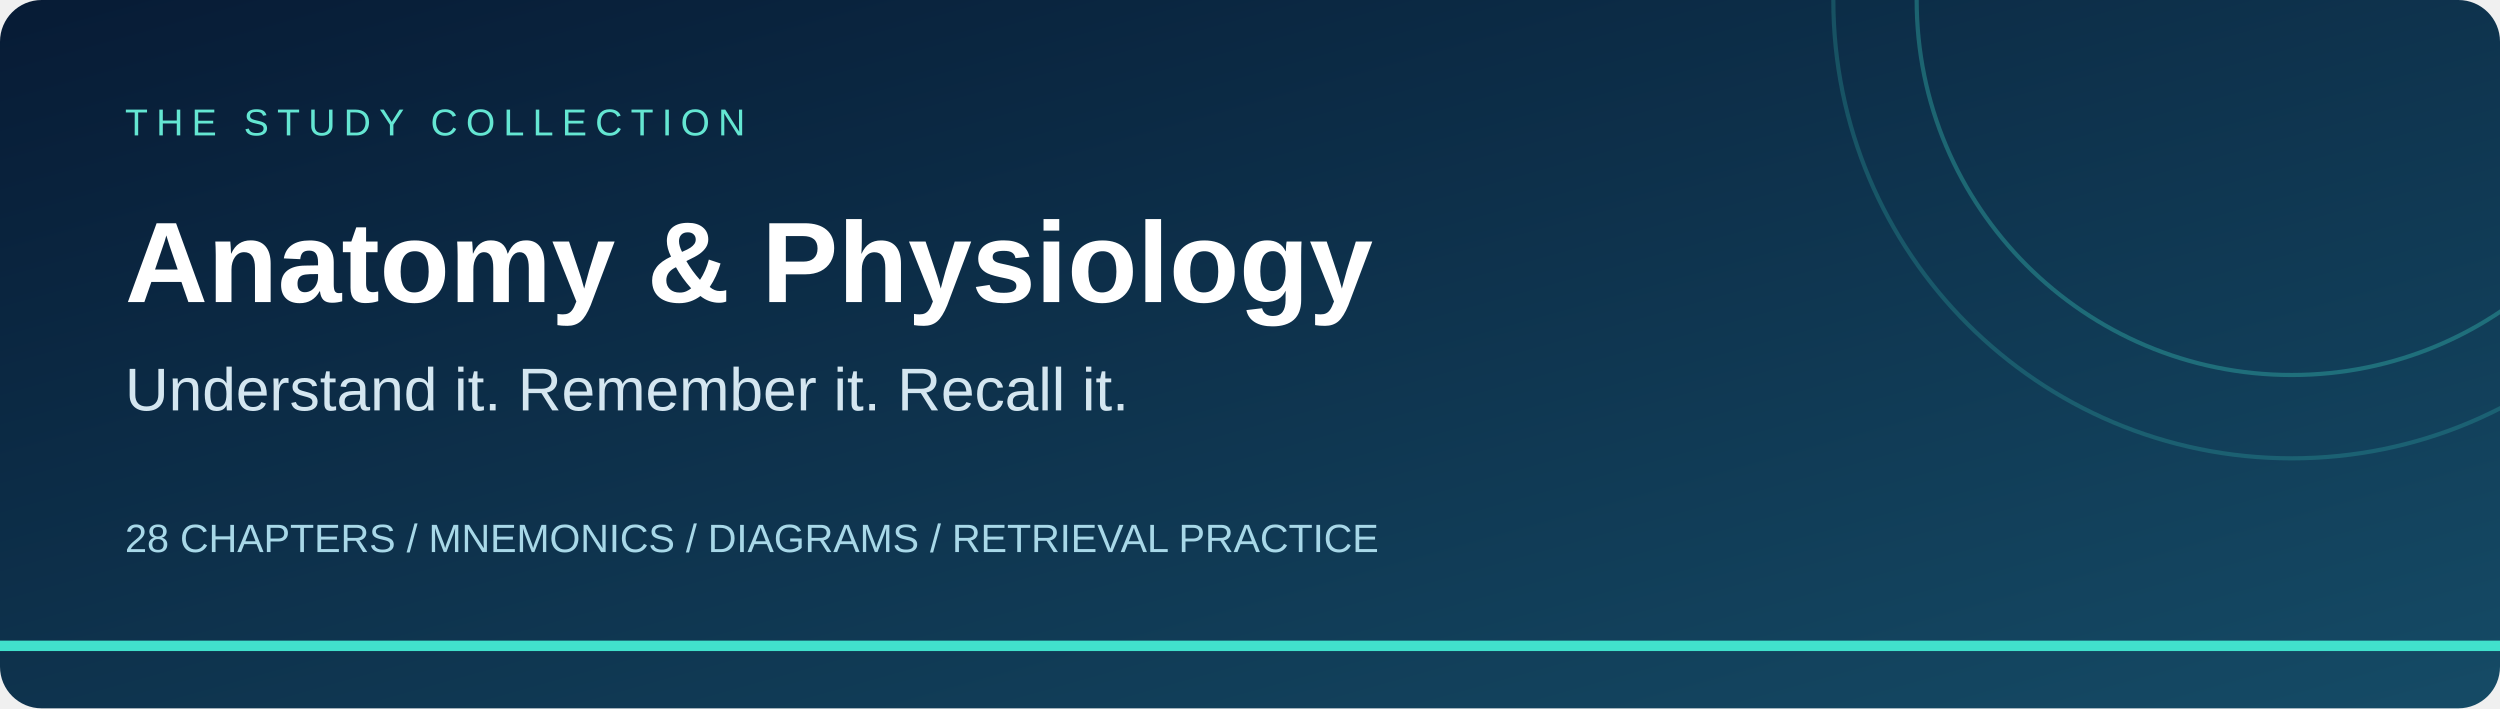
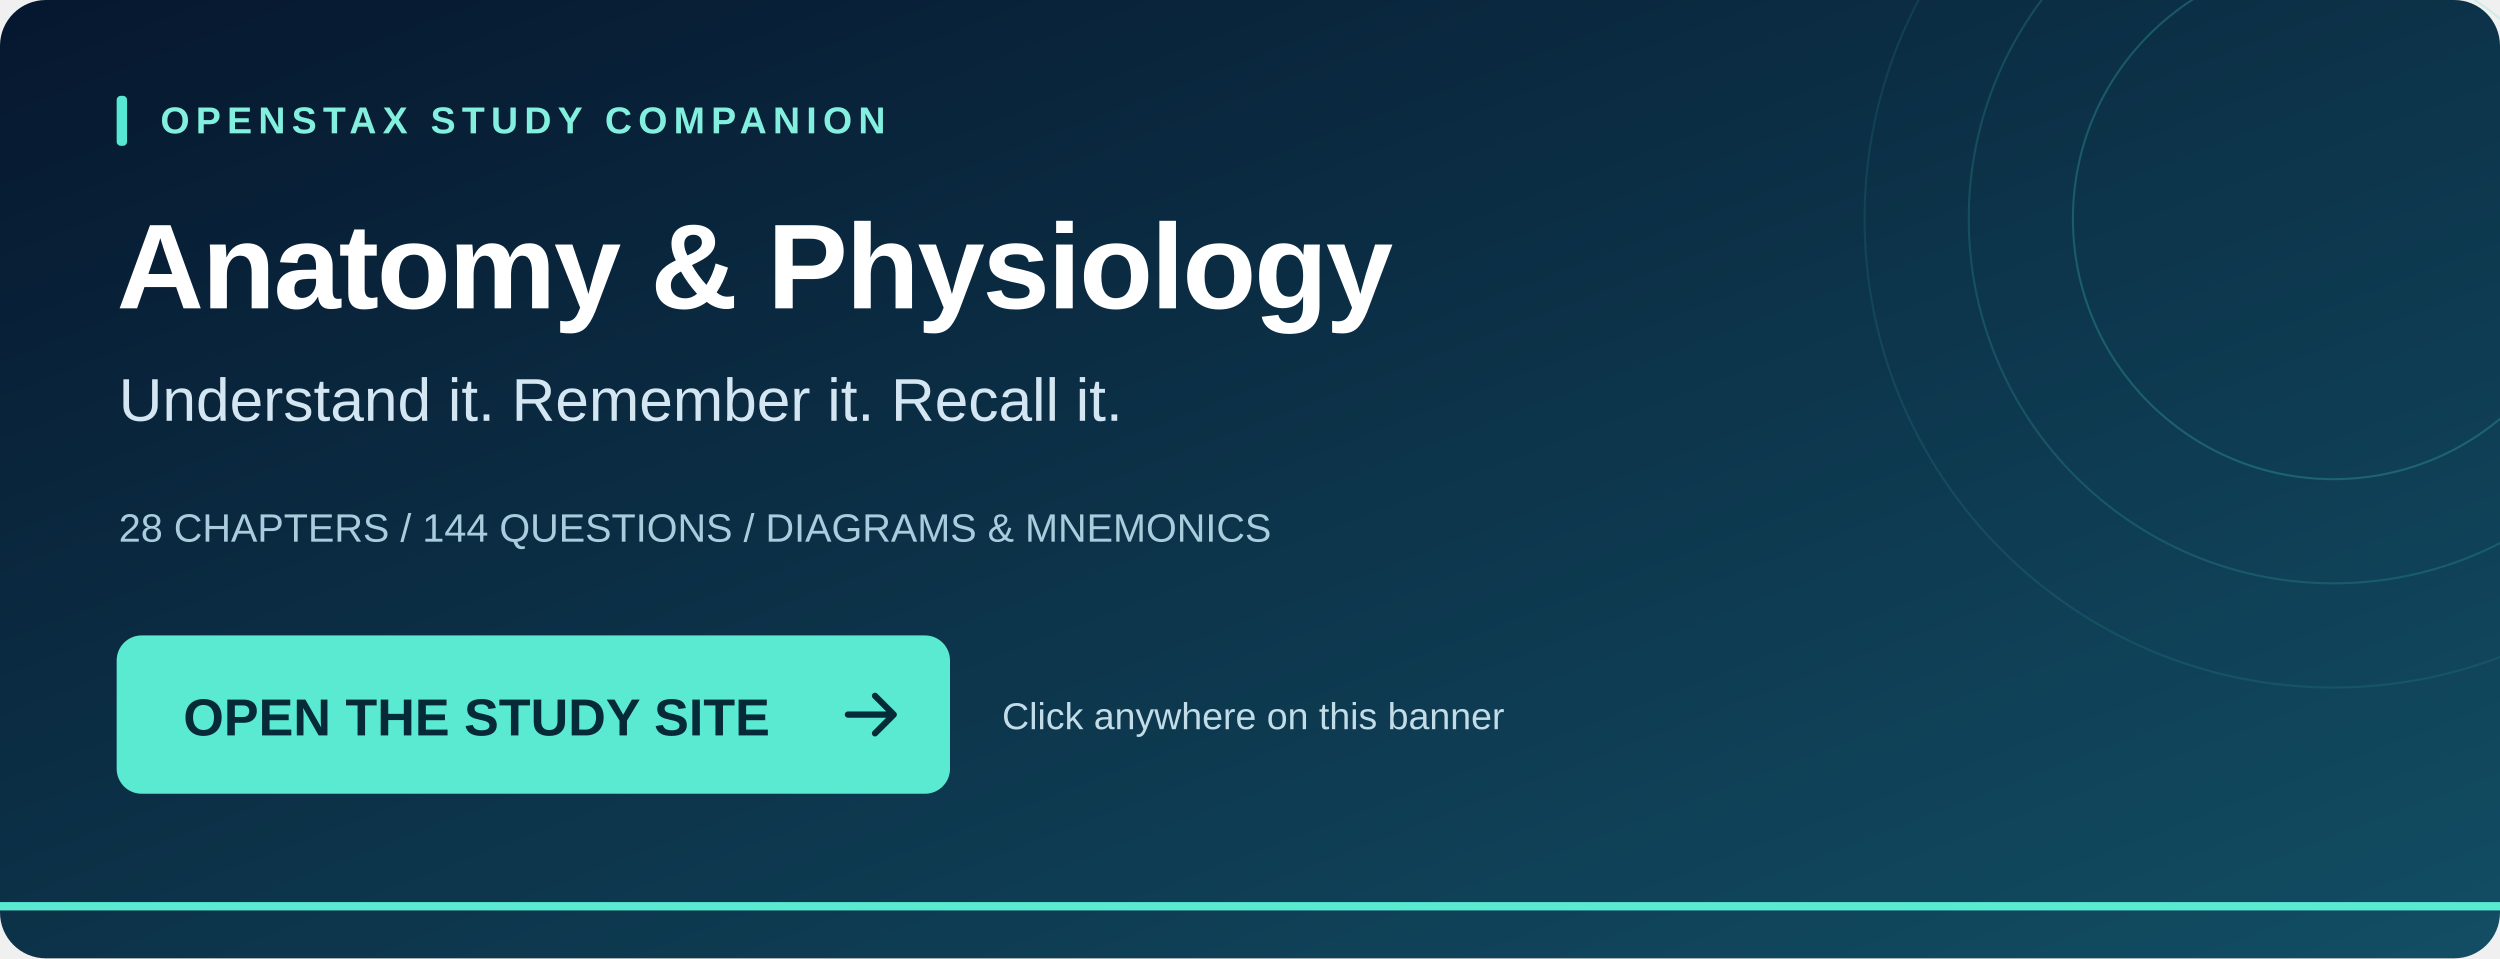
- <svg xmlns="http://www.w3.org/2000/svg" viewBox="0 0 1200 340" role="img" aria-labelledby="title desc">
+ <svg xmlns="http://www.w3.org/2000/svg" width="1200" height="460" viewBox="0 0 1200 460" role="img" aria-labelledby="title desc">
  <defs>
-     <linearGradient id="g" x2="1" y2="1">
-       <stop stop-color="#071b35" />
-       <stop offset="1" stop-color="#154b66" />
+     <linearGradient id="bg" x1="0" y1="0" x2="1" y2="1">
+       <stop stop-color="#06172e" />
+       <stop offset="1" stop-color="#124e64" />
    </linearGradient>
  </defs>
-   <rect width="1200" height="340" rx="20" fill="url(#g)" />
-   <path d="M0 310H1200" stroke="#41e1cc" stroke-width="5" />
-   <circle cx="1100" cy="0" r="180" fill="none" stroke="#41e1cc" stroke-width="2" opacity=".3" />
-   <circle cx="1100" cy="0" r="220" fill="none" stroke="#41e1cc" stroke-width="2" opacity=".2" />
-   <text x="60" y="65" fill="#64e6d2" font-family="Arial,sans-serif" font-size="18" letter-spacing="4">THE STUDY COLLECTION</text>
-   <text x="60" y="145" fill="white" font-family="Arial,sans-serif" font-size="55" font-weight="700">Anatomy &amp; Physiology</text>
-   <text x="60" y="197" fill="#d4e6f0" font-family="Arial,sans-serif" font-size="29">Understand it. Remember it. Recall it.</text>
-   <text x="60" y="265" fill="#a8d8e8" font-family="Arial,sans-serif" font-size="19">28 CHAPTERS  /  MNEMONICS  /  DIAGRAMS  /  RETRIEVAL PRACTICE</text>
+   <rect width="1200" height="460" rx="22" fill="url(#bg)" />
+   <g fill="none" stroke="#4ee7d0">
+     <circle cx="1120" cy="105" r="125" opacity=".22" />
+     <circle cx="1120" cy="105" r="175" opacity=".16" />
+     <circle cx="1120" cy="105" r="225" opacity=".1" />
+   </g>
+   <rect x="56" y="46" width="5" height="24" rx="2" fill="#56e8d2" />
+   <text x="77" y="64" fill="#83efde" font-family="Arial,Helvetica,sans-serif" font-size="18" font-weight="700" letter-spacing="3">OPENSTAX STUDY COMPANION</text>
+   <text x="56" y="148" fill="#ffffff" font-family="Arial,Helvetica,sans-serif" font-size="58" font-weight="700" letter-spacing="-1">Anatomy &amp; Physiology</text>
+   <text x="57" y="202" fill="#d3e6f1" font-family="Arial,Helvetica,sans-serif" font-size="29">Understand it. Remember it. Recall it.</text>
+   <text x="57" y="260" fill="#a9cddd" font-family="Arial,Helvetica,sans-serif" font-size="19">28 CHAPTERS  /  144 QUESTIONS  /  DIAGRAMS &amp; MNEMONICS</text>
+   <rect x="56" y="305" width="400" height="76" rx="12" fill="#59ead1" />
+   <text x="88" y="353" fill="#062a38" font-family="Arial,Helvetica,sans-serif" font-size="25" font-weight="700">OPEN THE STUDY SITE</text>
+   <path d="M407 343h22m-9-9 9 9-9 9" stroke="#062a38" stroke-width="3" fill="none" stroke-linecap="round" stroke-linejoin="round" />
+   <text x="481" y="350" fill="#c2dce8" font-family="Arial,Helvetica,sans-serif" font-size="18">Click anywhere on this banner</text>
+   <path d="M0 435H1200" stroke="#59ead1" stroke-width="4" />
</svg>
